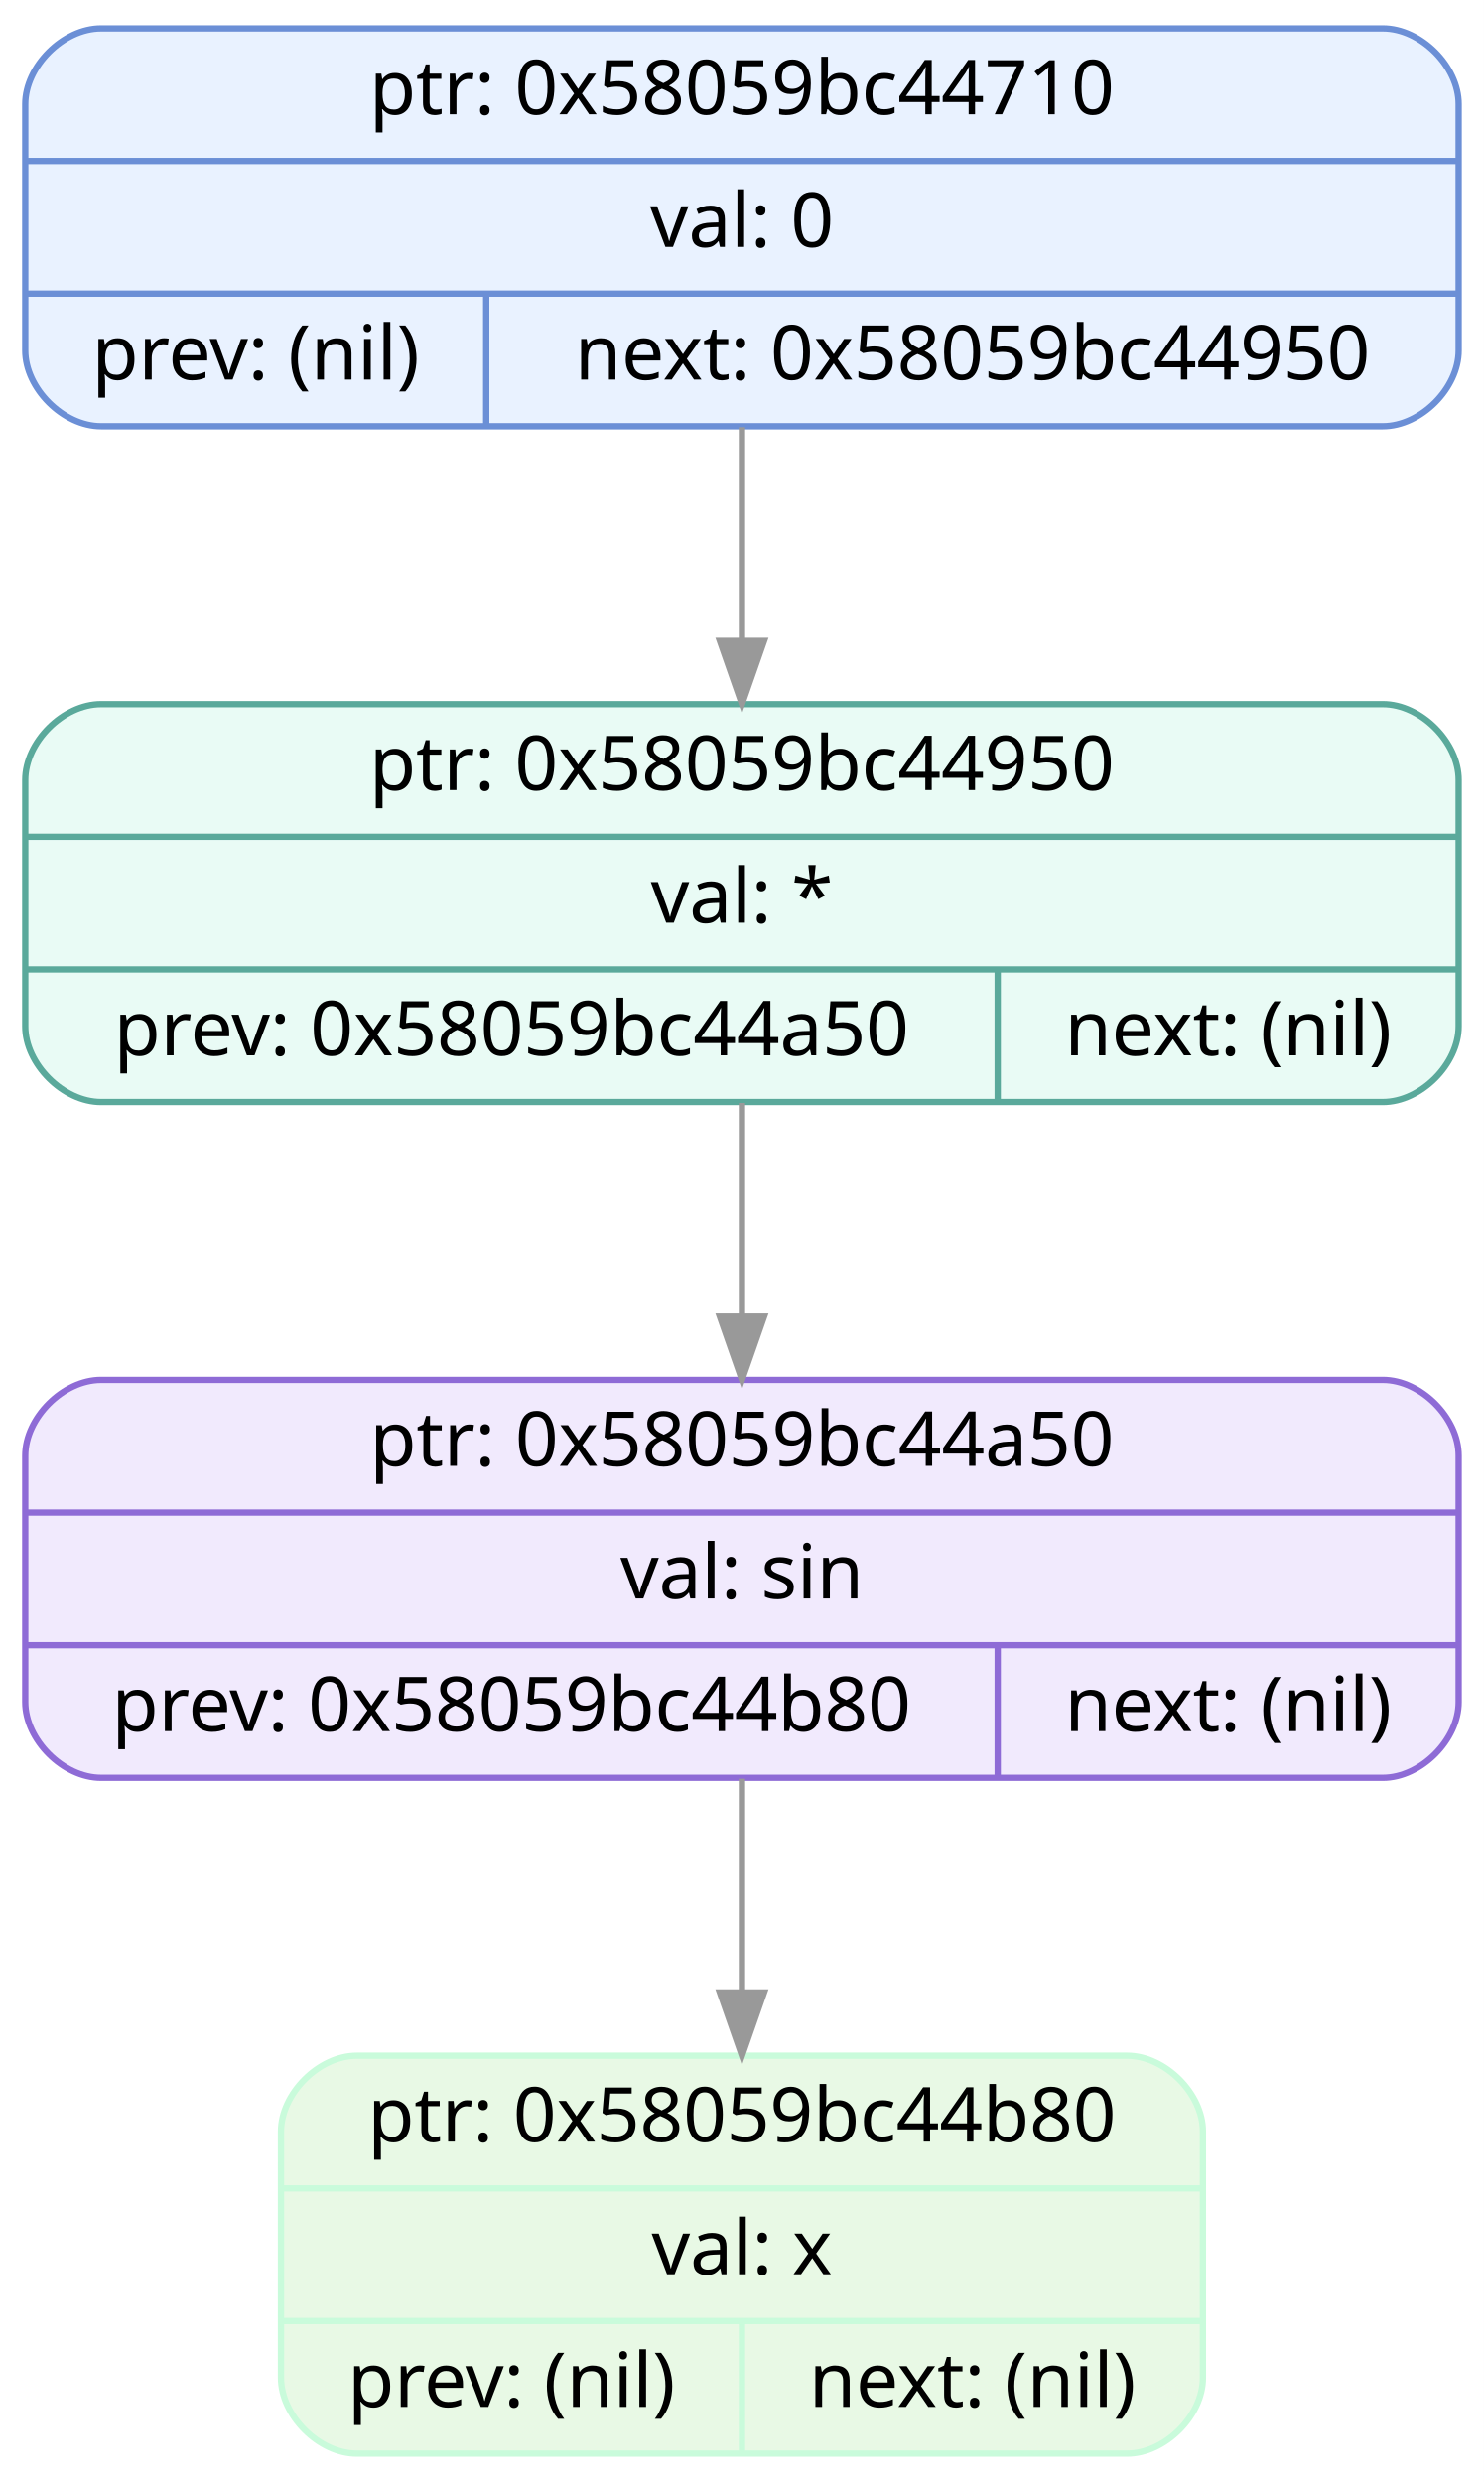
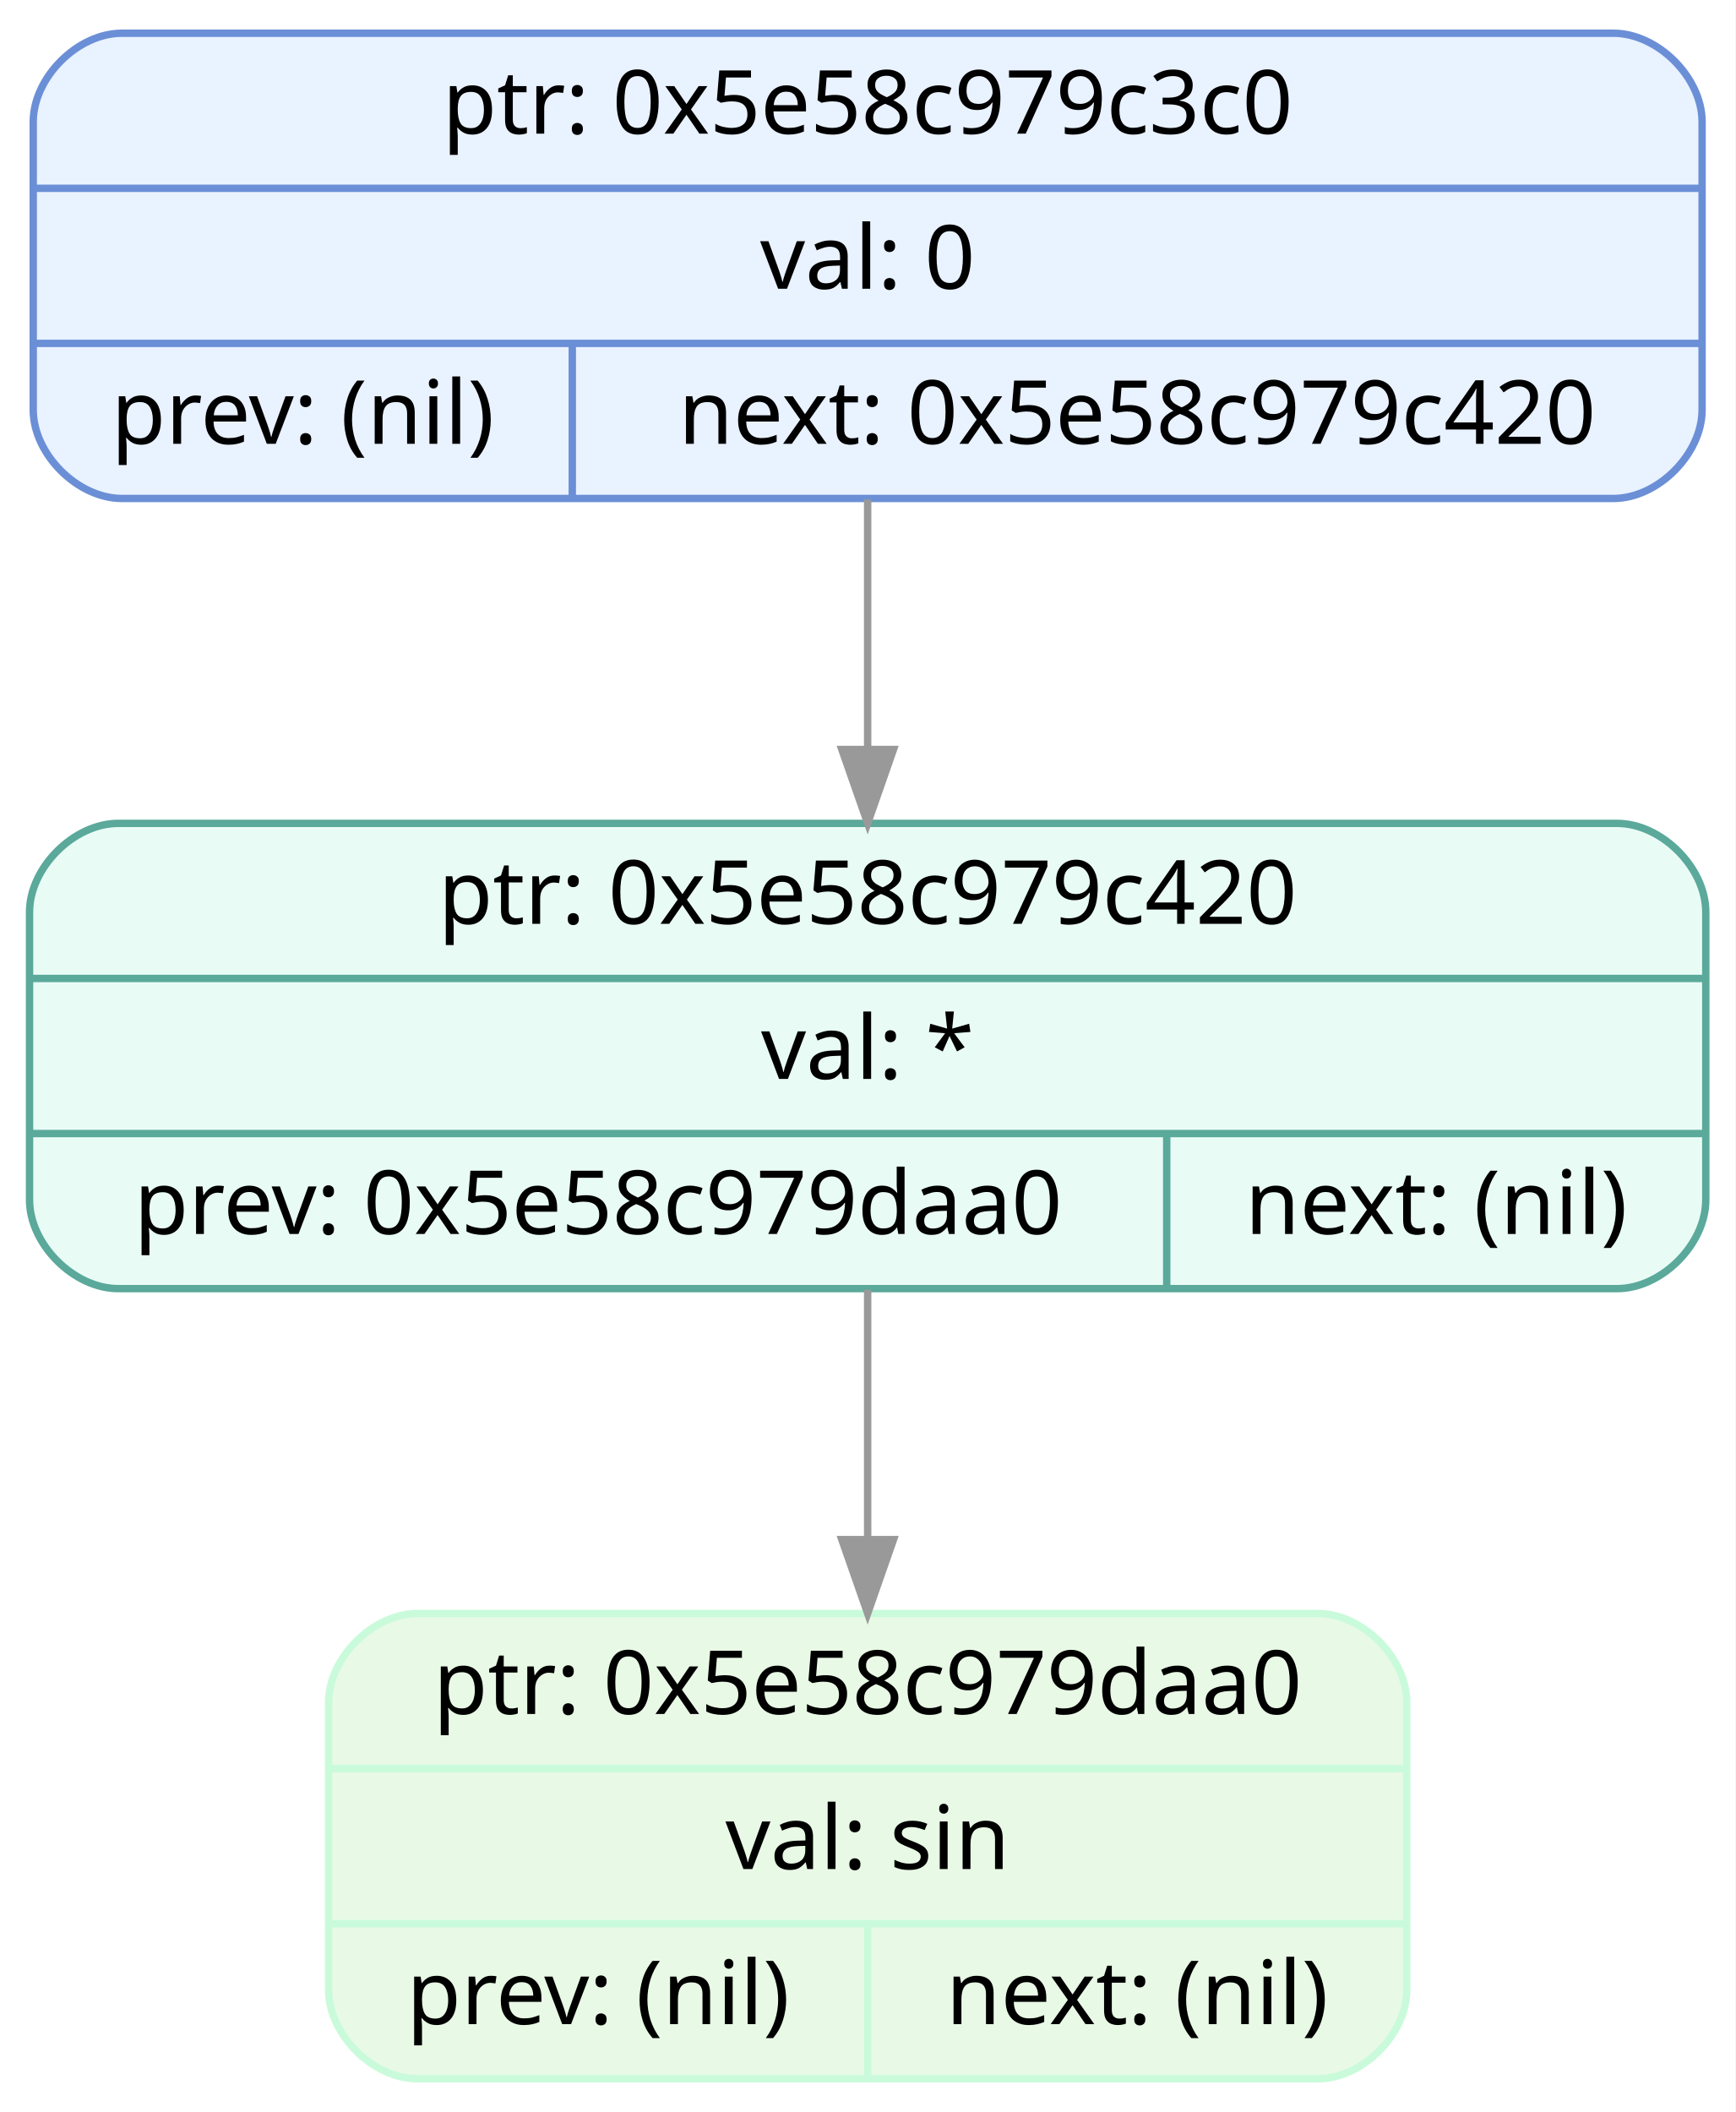
- <svg xmlns="http://www.w3.org/2000/svg" width="235pt" height="393pt" viewBox="0.00 0.00 235.00 393.00">
-   <g id="graph0" class="graph" transform="scale(1 1) rotate(0) translate(4 389)">
-     <polygon fill="white" stroke="transparent" points="-4,4 -4,-389 231,-389 231,4 -4,4" />
+ <svg xmlns="http://www.w3.org/2000/svg" width="235pt" height="286pt" viewBox="0.00 0.00 235.00 286.00">
+   <g id="graph0" class="graph" transform="scale(1 1) rotate(0) translate(4 282)">
+     <polygon fill="white" stroke="transparent" points="-4,4 -4,-282 231,-282 231,4 -4,4" />
    <g id="node1" class="node">
-       <path fill="#e9f2ff" stroke="#6b8fd6" d="M12,-321.5C12,-321.5 215,-321.5 215,-321.5 221,-321.5 227,-327.5 227,-333.5 227,-333.5 227,-372.5 227,-372.5 227,-378.5 221,-384.5 215,-384.5 215,-384.5 12,-384.5 12,-384.5 6,-384.5 0,-378.5 0,-372.5 0,-372.5 0,-333.5 0,-333.5 0,-327.5 6,-321.5 12,-321.5" />
-       <text text-anchor="middle" x="113.5" y="-370.9" font-family="Fira Mono" font-size="12.00">ptr: 0x58059bc44710</text>
-       <polyline fill="none" stroke="#6b8fd6" points="0,-363.5 227,-363.5 " />
-       <text text-anchor="middle" x="113.5" y="-349.9" font-family="Fira Mono" font-size="12.00">val: 0</text>
-       <polyline fill="none" stroke="#6b8fd6" points="0,-342.5 227,-342.5 " />
-       <text text-anchor="middle" x="36.5" y="-328.9" font-family="Fira Mono" font-size="12.00">prev: (nil)</text>
-       <polyline fill="none" stroke="#6b8fd6" points="73,-321.5 73,-342.5 " />
-       <text text-anchor="middle" x="150" y="-328.9" font-family="Fira Mono" font-size="12.00">next: 0x58059bc44950</text>
+       <path fill="#e9f2ff" stroke="#6b8fd6" d="M12.5,-214.5C12.5,-214.5 214.5,-214.5 214.5,-214.5 220.5,-214.5 226.5,-220.5 226.5,-226.5 226.5,-226.5 226.5,-265.5 226.5,-265.5 226.5,-271.5 220.5,-277.5 214.5,-277.5 214.5,-277.5 12.5,-277.5 12.5,-277.5 6.5,-277.5 0.5,-271.5 0.5,-265.5 0.5,-265.5 0.5,-226.5 0.5,-226.5 0.5,-220.5 6.5,-214.5 12.5,-214.5" />
+       <text text-anchor="middle" x="113.5" y="-263.9" font-family="Fira Mono" font-size="12.00">ptr: 0x5e58c979c3c0</text>
+       <polyline fill="none" stroke="#6b8fd6" points="0.5,-256.5 226.5,-256.5 " />
+       <text text-anchor="middle" x="113.5" y="-242.9" font-family="Fira Mono" font-size="12.00">val: 0</text>
+       <polyline fill="none" stroke="#6b8fd6" points="0.5,-235.5 226.5,-235.5 " />
+       <text text-anchor="middle" x="37" y="-221.9" font-family="Fira Mono" font-size="12.00">prev: (nil)</text>
+       <polyline fill="none" stroke="#6b8fd6" points="73.5,-214.5 73.5,-235.5 " />
+       <text text-anchor="middle" x="150" y="-221.9" font-family="Fira Mono" font-size="12.00">next: 0x5e58c979c420</text>
    </g>
    <g id="node2" class="node">
-       <path fill="#e9fbf5" stroke="#5aa99b" d="M12,-214.5C12,-214.5 215,-214.5 215,-214.5 221,-214.5 227,-220.5 227,-226.5 227,-226.5 227,-265.5 227,-265.5 227,-271.5 221,-277.5 215,-277.5 215,-277.5 12,-277.5 12,-277.5 6,-277.5 0,-271.5 0,-265.5 0,-265.5 0,-226.5 0,-226.5 0,-220.5 6,-214.5 12,-214.5" />
-       <text text-anchor="middle" x="113.5" y="-263.9" font-family="Fira Mono" font-size="12.00">ptr: 0x58059bc44950</text>
-       <polyline fill="none" stroke="#5aa99b" points="0,-256.5 227,-256.5 " />
-       <text text-anchor="middle" x="113.5" y="-242.9" font-family="Fira Mono" font-size="12.00">val: *</text>
-       <polyline fill="none" stroke="#5aa99b" points="0,-235.5 227,-235.5 " />
-       <text text-anchor="middle" x="77" y="-221.9" font-family="Fira Mono" font-size="12.00">prev: 0x58059bc44a50</text>
-       <polyline fill="none" stroke="#5aa99b" points="154,-214.5 154,-235.5 " />
-       <text text-anchor="middle" x="190.5" y="-221.9" font-family="Fira Mono" font-size="12.00">next: (nil)</text>
+       <path fill="#e9fbf5" stroke="#5aa99b" d="M12,-107.5C12,-107.5 215,-107.5 215,-107.5 221,-107.5 227,-113.5 227,-119.5 227,-119.5 227,-158.5 227,-158.5 227,-164.5 221,-170.5 215,-170.5 215,-170.5 12,-170.5 12,-170.5 6,-170.5 0,-164.5 0,-158.5 0,-158.5 0,-119.5 0,-119.5 0,-113.5 6,-107.5 12,-107.5" />
+       <text text-anchor="middle" x="113.5" y="-156.9" font-family="Fira Mono" font-size="12.00">ptr: 0x5e58c979c420</text>
+       <polyline fill="none" stroke="#5aa99b" points="0,-149.5 227,-149.5 " />
+       <text text-anchor="middle" x="113.5" y="-135.9" font-family="Fira Mono" font-size="12.00">val: *</text>
+       <polyline fill="none" stroke="#5aa99b" points="0,-128.5 227,-128.5 " />
+       <text text-anchor="middle" x="77" y="-114.9" font-family="Fira Mono" font-size="12.00">prev: 0x5e58c979daa0</text>
+       <polyline fill="none" stroke="#5aa99b" points="154,-107.5 154,-128.5 " />
+       <text text-anchor="middle" x="190.5" y="-114.9" font-family="Fira Mono" font-size="12.00">next: (nil)</text>
    </g>
    <g id="edge1" class="edge">
-       <path fill="none" stroke="#999999" d="M113.5,-321.35C113.5,-310.78 113.5,-298.78 113.5,-287.54" />
-       <polygon fill="#999999" stroke="#999999" points="117,-287.51 113.5,-277.51 110,-287.51 117,-287.51" />
-     </g>
-     <g id="node3" class="node">
-       <path fill="#f1eafd" stroke="#8e6bd6" d="M12,-107.5C12,-107.5 215,-107.5 215,-107.5 221,-107.5 227,-113.5 227,-119.5 227,-119.5 227,-158.5 227,-158.5 227,-164.5 221,-170.5 215,-170.5 215,-170.5 12,-170.5 12,-170.5 6,-170.5 0,-164.5 0,-158.5 0,-158.5 0,-119.5 0,-119.5 0,-113.5 6,-107.5 12,-107.5" />
-       <text text-anchor="middle" x="113.5" y="-156.9" font-family="Fira Mono" font-size="12.00">ptr: 0x58059bc44a50</text>
-       <polyline fill="none" stroke="#8e6bd6" points="0,-149.5 227,-149.5 " />
-       <text text-anchor="middle" x="113.5" y="-135.9" font-family="Fira Mono" font-size="12.00">val: sin</text>
-       <polyline fill="none" stroke="#8e6bd6" points="0,-128.5 227,-128.5 " />
-       <text text-anchor="middle" x="77" y="-114.9" font-family="Fira Mono" font-size="12.00">prev: 0x58059bc44b80</text>
-       <polyline fill="none" stroke="#8e6bd6" points="154,-107.5 154,-128.5 " />
-       <text text-anchor="middle" x="190.5" y="-114.9" font-family="Fira Mono" font-size="12.00">next: (nil)</text>
-     </g>
-     <g id="edge2" class="edge">
      <path fill="none" stroke="#999999" d="M113.5,-214.35C113.5,-203.78 113.5,-191.78 113.5,-180.54" />
      <polygon fill="#999999" stroke="#999999" points="117,-180.51 113.5,-170.51 110,-180.51 117,-180.51" />
    </g>
-     <g id="node4" class="node">
+     <g id="node3" class="node">
      <path fill="#e8f9e5" stroke="#c9fbdb" d="M52.5,-0.5C52.5,-0.5 174.5,-0.5 174.5,-0.5 180.5,-0.5 186.5,-6.5 186.5,-12.5 186.5,-12.5 186.5,-51.5 186.5,-51.5 186.5,-57.5 180.5,-63.5 174.5,-63.5 174.5,-63.5 52.5,-63.5 52.5,-63.5 46.5,-63.5 40.5,-57.5 40.5,-51.5 40.5,-51.5 40.5,-12.5 40.5,-12.5 40.5,-6.5 46.5,-0.5 52.5,-0.5" />
-       <text text-anchor="middle" x="113.5" y="-49.9" font-family="Fira Mono" font-size="12.00">ptr: 0x58059bc44b80</text>
+       <text text-anchor="middle" x="113.5" y="-49.9" font-family="Fira Mono" font-size="12.00">ptr: 0x5e58c979daa0</text>
      <polyline fill="none" stroke="#c9fbdb" points="40.5,-42.5 186.5,-42.5 " />
-       <text text-anchor="middle" x="113.5" y="-28.9" font-family="Fira Mono" font-size="12.00">val: x</text>
+       <text text-anchor="middle" x="113.5" y="-28.9" font-family="Fira Mono" font-size="12.00">val: sin</text>
      <polyline fill="none" stroke="#c9fbdb" points="40.5,-21.5 186.5,-21.5 " />
      <text text-anchor="middle" x="77" y="-7.9" font-family="Fira Mono" font-size="12.00">prev: (nil)</text>
      <polyline fill="none" stroke="#c9fbdb" points="113.5,-0.5 113.5,-21.5 " />
      <text text-anchor="middle" x="150" y="-7.9" font-family="Fira Mono" font-size="12.00">next: (nil)</text>
    </g>
-     <g id="edge3" class="edge">
+     <g id="edge2" class="edge">
      <path fill="none" stroke="#999999" d="M113.5,-107.35C113.5,-96.78 113.5,-84.78 113.5,-73.54" />
      <polygon fill="#999999" stroke="#999999" points="117,-73.51 113.5,-63.51 110,-73.51 117,-73.51" />
    </g>
  </g>
</svg>
